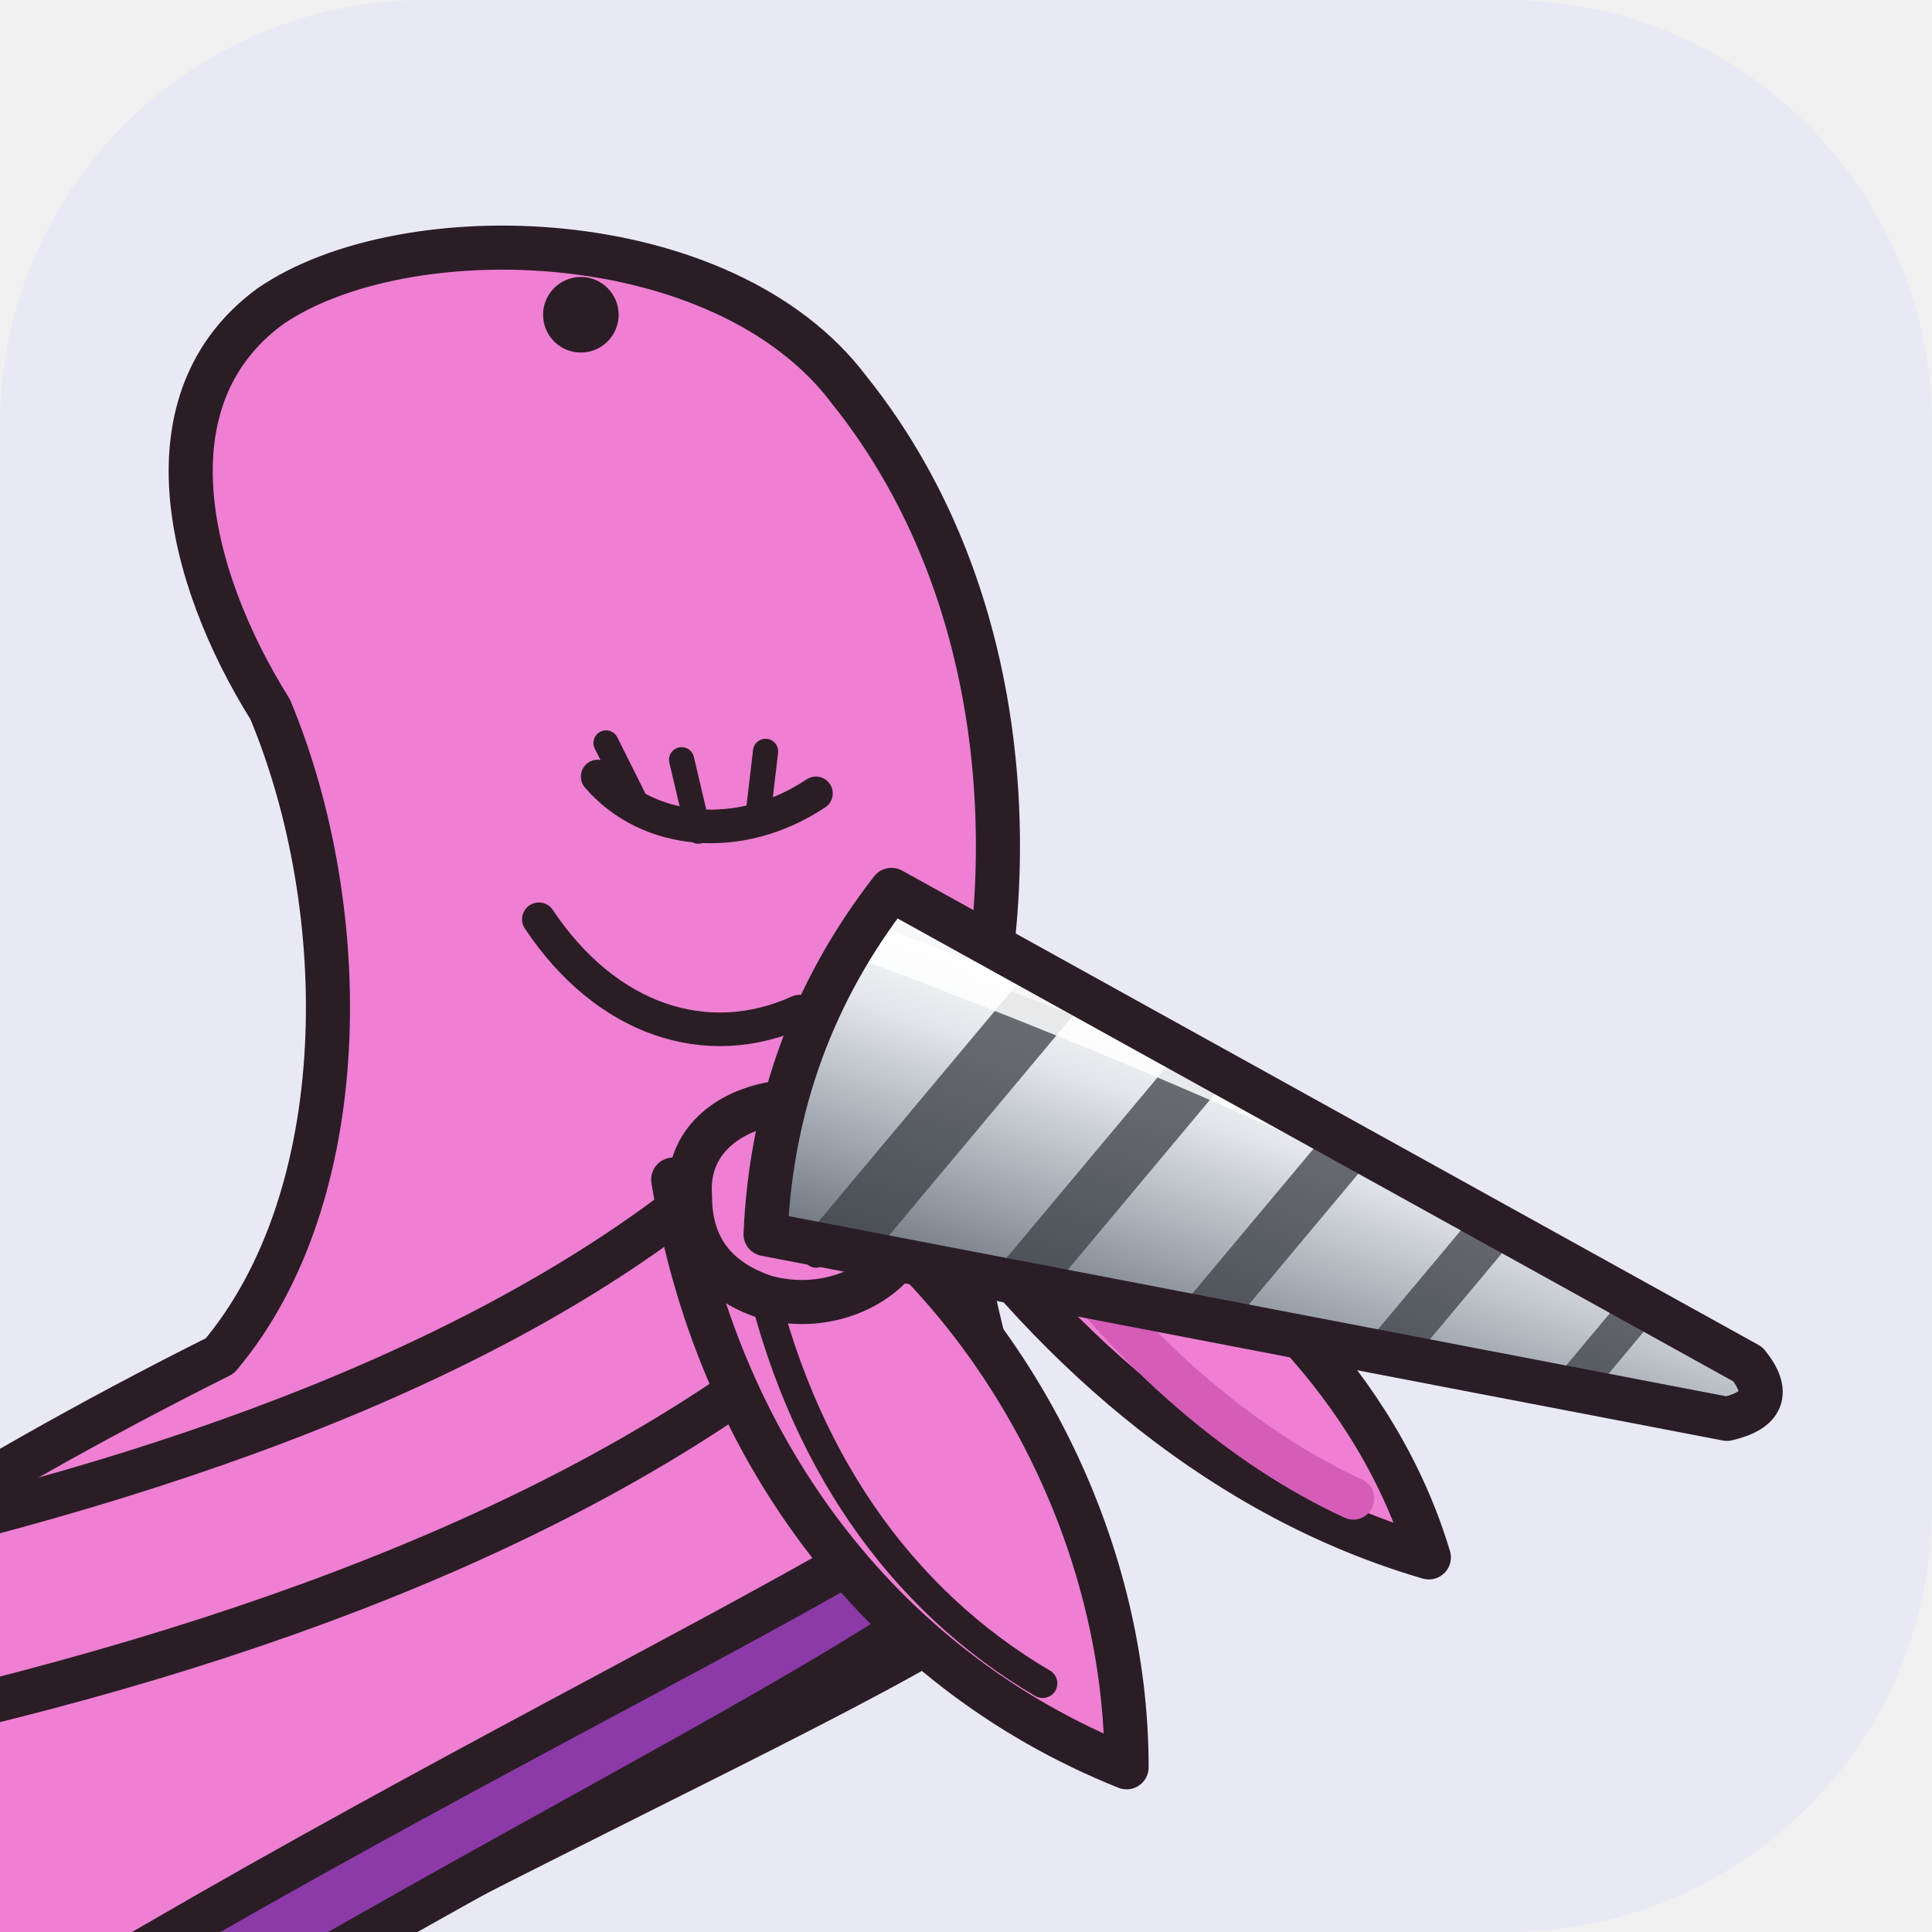
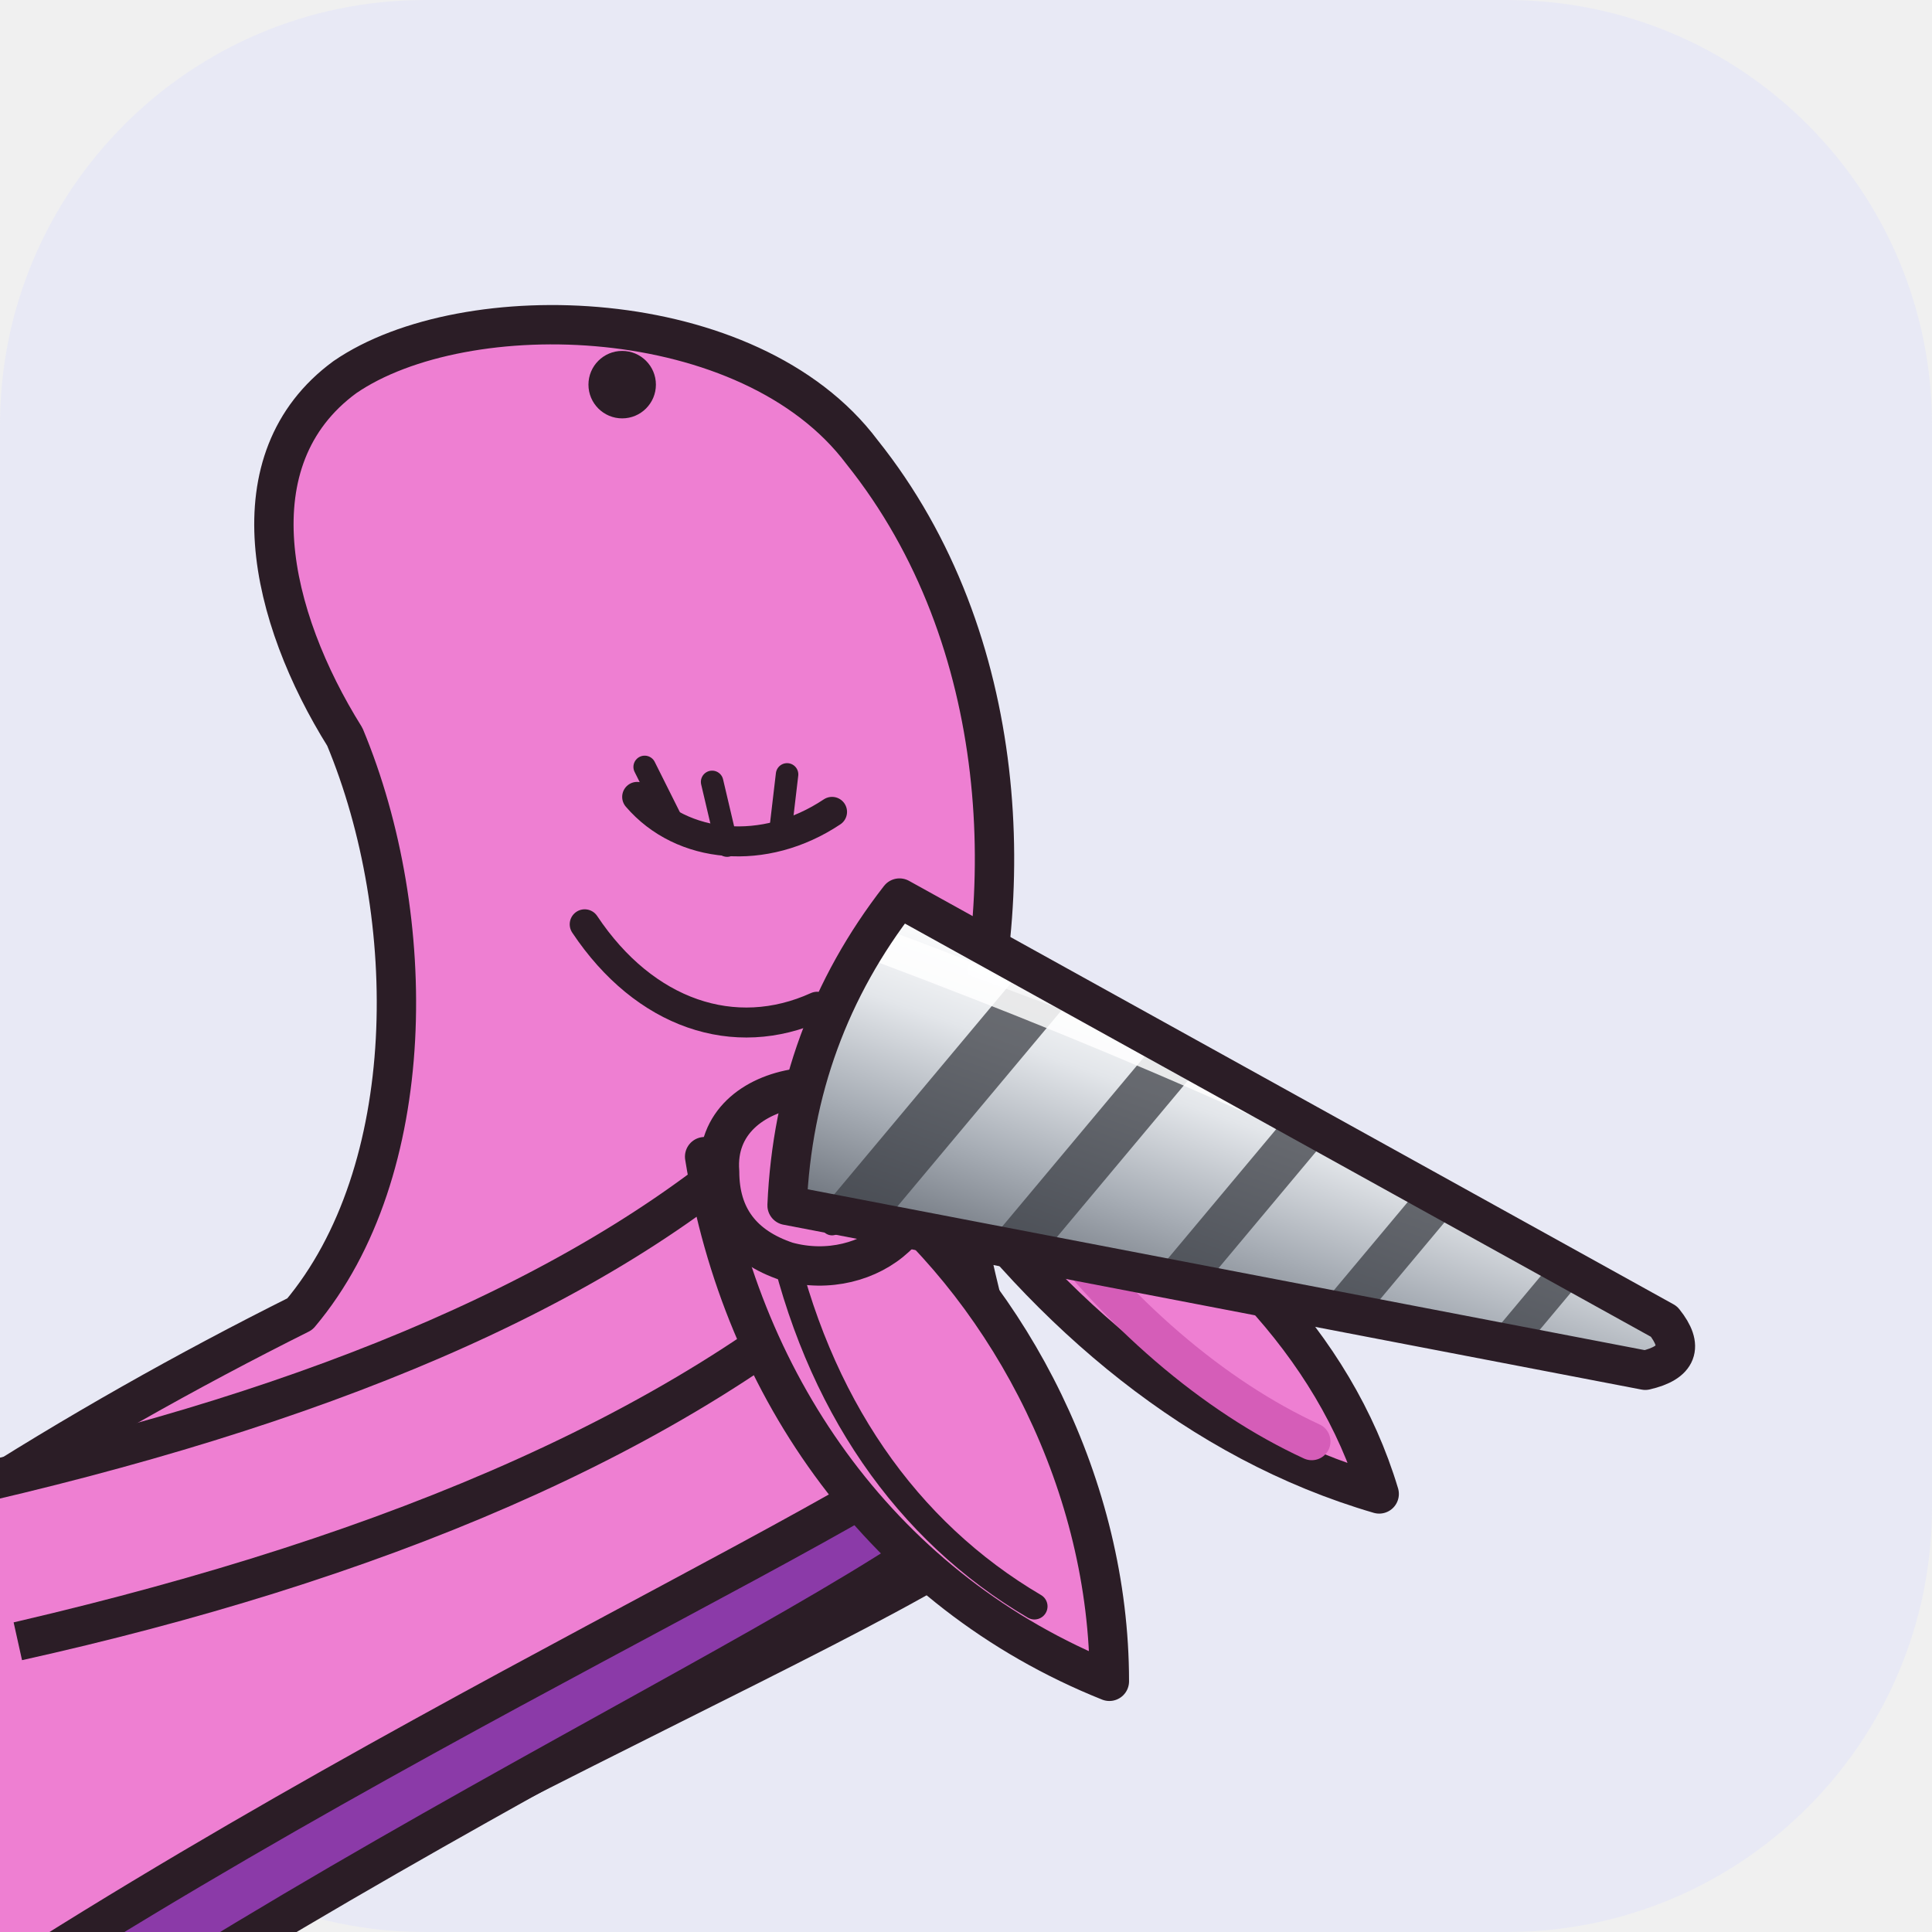
- <svg xmlns="http://www.w3.org/2000/svg" xmlns:xlink="http://www.w3.org/1999/xlink" viewBox="84.9 -228.1 216.3 216.3">
-   <rect x="84.9" y="-228.1" width="216.3" height="216.3" rx="47.6" fill="#e8e9f5" />
+ <svg xmlns="http://www.w3.org/2000/svg" xmlns:xlink="http://www.w3.org/1999/xlink" viewBox="71.9 -241.1 242.3 242.3">
+   <rect x="71.9" y="-241.1" width="242.3" height="242.3" rx="53.3" fill="#e8e9f5" />
  <defs>
    <clipPath id="icing-clip">
      <path d="M-215 60 A215 127 0 0 1 215 60 L209.0 72.3 L203.0 78.2 L197.0 83.0 L191.0 87.4 L185.0 91.8 L179.0 96.2 L173.0 100.5 L167.0 104.7 L161.0 108.6 L155.0 112.0 L149.0 114.9 L143.0 117.1 L137.0 118.7 L131.0 119.6 L125.0 119.9 L119.0 119.8 L113.0 119.4 L107.0 118.9 L101.0 118.5 L95.0 118.4 L89.0 118.7 L83.0 119.5 L77.0 120.7 L71.0 122.3 L65.0 124.3 L59.0 126.5 L53.0 128.7 L47.0 130.7 L41.0 132.4 L35.0 133.6 L29.0 134.2 L23.0 134.2 L17.0 133.7 L11.0 132.6 L5.0 131.2 L-1.0 129.6 L-7.0 127.9 L-13.0 126.4 L-19.0 125.2 L-25.0 124.5 L-31.0 124.2 L-37.0 124.4 L-43.0 125.0 L-49.0 126.0 L-55.0 127.1 L-61.0 128.2 L-67.0 129.1 L-73.0 129.7 L-79.0 129.7 L-85.0 129.2 L-91.0 128.0 L-97.0 126.2 L-103.0 124.0 L-109.0 121.3 L-115.0 118.5 L-121.0 115.6 L-127.0 112.9 L-133.0 110.4 L-139.0 108.3 L-145.0 106.7 L-151.0 105.4 L-157.0 104.5 L-163.0 103.7 L-169.0 103.0 L-175.0 102.0 L-181.0 100.6 L-187.0 98.6 L-193.0 95.6 L-199.0 91.4 L-205.0 85.7 L-211.0 77.1 L-215.0 62.9 Z" />
    </clipPath>
    <g id="donut">
      <ellipse cx="0" cy="60" rx="215" ry="127" fill="#b8692c" />
      <path d="M-215 60 A215 127 0 0 1 215 60 L209.0 72.3 L203.0 78.2 L197.0 83.0 L191.0 87.4 L185.0 91.8 L179.0 96.2 L173.0 100.5 L167.0 104.7 L161.0 108.6 L155.0 112.0 L149.0 114.9 L143.0 117.1 L137.0 118.7 L131.0 119.6 L125.0 119.9 L119.0 119.8 L113.0 119.4 L107.0 118.9 L101.0 118.5 L95.0 118.4 L89.0 118.7 L83.0 119.5 L77.0 120.7 L71.0 122.3 L65.0 124.3 L59.0 126.5 L53.0 128.7 L47.0 130.7 L41.0 132.4 L35.0 133.6 L29.0 134.2 L23.0 134.2 L17.0 133.7 L11.0 132.6 L5.0 131.2 L-1.0 129.6 L-7.0 127.9 L-13.0 126.4 L-19.0 125.2 L-25.0 124.5 L-31.0 124.2 L-37.0 124.4 L-43.0 125.0 L-49.0 126.0 L-55.0 127.1 L-61.0 128.2 L-67.0 129.1 L-73.0 129.7 L-79.0 129.7 L-85.0 129.2 L-91.0 128.0 L-97.0 126.2 L-103.0 124.0 L-109.0 121.3 L-115.0 118.5 L-121.0 115.6 L-127.0 112.9 L-133.0 110.4 L-139.0 108.3 L-145.0 106.7 L-151.0 105.4 L-157.0 104.5 L-163.0 103.7 L-169.0 103.0 L-175.0 102.0 L-181.0 100.6 L-187.0 98.6 L-193.0 95.6 L-199.0 91.4 L-205.0 85.7 L-211.0 77.1 L-215.0 62.9 Z" fill="#f3d9ab" />
      <g clip-path="url(#icing-clip)">
        <path d="M-212.0 30.0 C-212.0 28.3 -206.8 21.4 -201.5 21.4 C-196.2 21.4 -191.0 29.1 -191.0 30.0 C-191.0 28.1 -185.8 20.5 -180.5 20.5 C-175.2 20.5 -170.0 29.1 -170.0 30.0 C-169.2 27.7 -160.9 20.1 -155.9 21.8 C-150.9 23.6 -149.6 35.8 -150.0 37.0 C-149.4 35.4 -142.1 30.5 -137.1 32.3 C-132.1 34.0 -129.7 43.2 -130.0 44.0 C-128.9 42.5 -120.9 39.4 -117.1 42.2 C-113.4 44.9 -114.5 54.3 -115.0 55.0 C-113.9 53.4 -105.5 49.9 -101.8 52.7 C-98.0 55.4 -99.4 65.2 -100.0 66.0 C-98.8 65.8 -92.3 69.2 -90.6 73.2 C-88.8 77.2 -92.4 81.9 -93.0 82.0 C-91.3 81.8 -82.9 84.9 -81.2 88.9 C-79.4 92.9 -85.2 97.9 -86.0 98.0 C-84.0 97.9 -75.3 102.8 -74.6 108.1 C-73.8 113.3 -82.0 119.0 -83.0 119.0 C-80.8 118.9 -71.0 123.8 -70.3 129.0 C-69.5 134.3 -78.9 140.0 -80.0 140.0 L-80 230 H-260 V30 Z" fill="#b8692c" />
        <path d="M-190 62 q6 4 10 0 M-158 80 q6 4 10 0 M-176 108 q6 4 10 0 M-130 100 q6 4 10 0 M-112 128 q6 4 10 0" fill="none" stroke="#8e4c1c" stroke-width="3.5" stroke-linecap="round" opacity="0.7" />
        <path d="M-212.0 30.0 C-212.0 28.3 -206.8 21.4 -201.5 21.4 C-196.2 21.4 -191.0 29.1 -191.0 30.0 C-191.0 28.1 -185.8 20.5 -180.5 20.5 C-175.2 20.5 -170.0 29.1 -170.0 30.0 C-169.2 27.7 -160.9 20.1 -155.9 21.8 C-150.9 23.6 -149.6 35.8 -150.0 37.0 C-149.4 35.4 -142.1 30.5 -137.1 32.3 C-132.1 34.0 -129.7 43.2 -130.0 44.0 C-128.9 42.5 -120.9 39.4 -117.1 42.2 C-113.4 44.9 -114.5 54.3 -115.0 55.0 C-113.9 53.4 -105.5 49.9 -101.8 52.7 C-98.0 55.4 -99.4 65.2 -100.0 66.0 C-98.8 65.8 -92.3 69.2 -90.6 73.2 C-88.8 77.2 -92.4 81.9 -93.0 82.0 C-91.3 81.8 -82.9 84.9 -81.2 88.9 C-79.4 92.9 -85.2 97.9 -86.0 98.0 C-84.0 97.9 -75.3 102.8 -74.6 108.1 C-73.8 113.3 -82.0 119.0 -83.0 119.0 C-80.8 118.9 -71.0 123.8 -70.3 129.0 C-69.5 134.3 -78.9 140.0 -80.0 140.0" fill="none" stroke="#2b1d26" stroke-width="5" stroke-linejoin="round" />
      </g>
      <path d="M-215 60 A215 127 0 0 1 215 60 L209.0 72.3 L203.0 78.2 L197.0 83.0 L191.0 87.4 L185.0 91.8 L179.0 96.2 L173.0 100.5 L167.0 104.7 L161.0 108.6 L155.0 112.0 L149.0 114.9 L143.0 117.1 L137.0 118.7 L131.0 119.6 L125.0 119.9 L119.0 119.8 L113.0 119.4 L107.0 118.9 L101.0 118.5 L95.0 118.4 L89.0 118.7 L83.0 119.5 L77.0 120.7 L71.0 122.3 L65.0 124.3 L59.0 126.5 L53.0 128.7 L47.0 130.7 L41.0 132.4 L35.0 133.6 L29.0 134.2 L23.0 134.2 L17.0 133.7 L11.0 132.6 L5.0 131.2 L-1.0 129.6 L-7.0 127.9 L-13.0 126.4 L-19.0 125.2 L-25.0 124.5 L-31.0 124.2 L-37.0 124.4 L-43.0 125.0 L-49.0 126.0 L-55.0 127.1 L-61.0 128.2 L-67.0 129.1 L-73.0 129.7 L-79.0 129.7 L-85.0 129.2 L-91.0 128.0 L-97.0 126.2 L-103.0 124.0 L-109.0 121.3 L-115.0 118.5 L-121.0 115.6 L-127.0 112.9 L-133.0 110.4 L-139.0 108.3 L-145.0 106.7 L-151.0 105.4 L-157.0 104.5 L-163.0 103.7 L-169.0 103.0 L-175.0 102.0 L-181.0 100.6 L-187.0 98.6 L-193.0 95.6 L-199.0 91.4 L-205.0 85.7 L-211.0 77.1 L-215.0 62.9 Z" fill="none" stroke="#2b1d26" stroke-width="5" stroke-linejoin="round" />
      <ellipse cx="0" cy="60" rx="215" ry="127" fill="none" stroke="#2b1d26" stroke-width="5" />
      <rect x="-159.5" y="-16.9" width="18" height="9" rx="4.5" fill="#2b8fb8" stroke="#2b1d26" stroke-width="2.2" transform="rotate(-22 -150.5 -12.4)" />
      <rect x="134.4" y="-2.2" width="18" height="9" rx="4.5" fill="#3b6fd9" stroke="#2b1d26" stroke-width="2.2" transform="rotate(45 143.4 2.3)" />
      <rect x="108.8" y="88.7" width="18" height="9" rx="4.5" fill="#2b8fb8" stroke="#2b1d26" stroke-width="2.2" transform="rotate(38 117.8 93.2)" />
      <rect x="-41.8" y="101.6" width="18" height="9" rx="4.5" fill="#d8363c" stroke="#2b1d26" stroke-width="2.2" transform="rotate(28 -32.8 106.1)" />
      <rect x="96.8" y="60.7" width="18" height="9" rx="4.5" fill="#3b6fd9" stroke="#2b1d26" stroke-width="2.2" transform="rotate(40 105.8 65.2)" />
      <rect x="69.1" y="65.5" width="18" height="9" rx="4.5" fill="#3b6fd9" stroke="#2b1d26" stroke-width="2.2" transform="rotate(4 78.1 70.0)" />
      <rect x="-19.4" y="80.9" width="18" height="9" rx="4.5" fill="#3b6fd9" stroke="#2b1d26" stroke-width="2.2" transform="rotate(-57 -10.4 85.4)" />
      <rect x="-61.3" y="59.2" width="18" height="9" rx="4.5" fill="#7a3fc0" stroke="#2b1d26" stroke-width="2.2" transform="rotate(4 -52.3 63.7)" />
      <rect x="61.5" y="-54.5" width="18" height="9" rx="4.5" fill="#f08a24" stroke="#2b1d26" stroke-width="2.2" transform="rotate(-49 70.5 -50.0)" />
      <rect x="-125.5" y="-30.5" width="18" height="9" rx="4.5" fill="#2b8fb8" stroke="#2b1d26" stroke-width="2.2" transform="rotate(-58 -116.5 -26.0)" />
      <rect x="-73.0" y="-54.8" width="18" height="9" rx="4.5" fill="#7a3fc0" stroke="#2b1d26" stroke-width="2.2" transform="rotate(14 -64.0 -50.3)" />
      <rect x="122.5" y="-30.7" width="18" height="9" rx="4.5" fill="#d8363c" stroke="#2b1d26" stroke-width="2.2" transform="rotate(-14 131.5 -26.2)" />
      <rect x="8.3" y="-60.5" width="18" height="9" rx="4.5" fill="#d8363c" stroke="#2b1d26" stroke-width="2.2" transform="rotate(-0 17.3 -56.0)" />
      <rect x="136.3" y="88.1" width="18" height="9" rx="4.5" fill="#7a3fc0" stroke="#2b1d26" stroke-width="2.2" transform="rotate(-5 145.3 92.6)" />
      <rect x="4.0" y="106.5" width="18" height="9" rx="4.5" fill="#7a3fc0" stroke="#2b1d26" stroke-width="2.2" transform="rotate(-51 13.0 111.0)" />
      <rect x="173.6" y="32.8" width="18" height="9" rx="4.5" fill="#2fa64e" stroke="#2b1d26" stroke-width="2.2" transform="rotate(57 182.6 37.3)" />
      <rect x="127.2" y="39.9" width="18" height="9" rx="4.5" fill="#7a3fc0" stroke="#2b1d26" stroke-width="2.2" transform="rotate(-37 136.2 44.4)" />
      <rect x="-105.3" y="26.5" width="18" height="9" rx="4.5" fill="#d8363c" stroke="#2b1d26" stroke-width="2.2" transform="rotate(-41 -96.3 31.0)" />
      <rect x="-8.3" y="51.6" width="18" height="9" rx="4.5" fill="#3b6fd9" stroke="#2b1d26" stroke-width="2.2" transform="rotate(-22 0.7 56.1)" />
      <rect x="36.0" y="45.7" width="18" height="9" rx="4.5" fill="#7a3fc0" stroke="#2b1d26" stroke-width="2.2" transform="rotate(-42 45.0 50.2)" />
      <rect x="44.8" y="111.5" width="18" height="9" rx="4.5" fill="#3b6fd9" stroke="#2b1d26" stroke-width="2.2" transform="rotate(0 53.8 116.0)" />
      <rect x="14.4" y="72.9" width="18" height="9" rx="4.5" fill="#2fa64e" stroke="#2b1d26" stroke-width="2.2" transform="rotate(46 23.4 77.4)" />
      <rect x="41.5" y="84.6" width="18" height="9" rx="4.5" fill="#2fa64e" stroke="#2b1d26" stroke-width="2.2" transform="rotate(-45 50.5 89.1)" />
      <rect x="83.9" y="33.6" width="18" height="9" rx="4.5" fill="#2b8fb8" stroke="#2b1d26" stroke-width="2.2" transform="rotate(-26 92.9 38.1)" />
      <rect x="163.6" y="6.6" width="18" height="9" rx="4.5" fill="#2b8fb8" stroke="#2b1d26" stroke-width="2.2" transform="rotate(-18 172.6 11.1)" />
      <rect x="174.1" y="70.5" width="18" height="9" rx="4.5" fill="#3b6fd9" stroke="#2b1d26" stroke-width="2.2" transform="rotate(23 183.1 75.0)" />
      <rect x="-103.0" y="-47.8" width="18" height="9" rx="4.5" fill="#f08a24" stroke="#2b1d26" stroke-width="2.2" transform="rotate(-58 -94.0 -43.3)" />
      <rect x="69.8" y="97.1" width="18" height="9" rx="4.5" fill="#d8363c" stroke="#2b1d26" stroke-width="2.2" transform="rotate(-47 78.8 101.6)" />
      <rect x="-132.4" y="0.4" width="18" height="9" rx="4.5" fill="#f08a24" stroke="#2b1d26" stroke-width="2.2" transform="rotate(58 -123.4 4.9)" />
      <rect x="96.1" y="-44.0" width="18" height="9" rx="4.5" fill="#d8363c" stroke="#2b1d26" stroke-width="2.2" transform="rotate(35 105.1 -39.5)" />
      <rect x="-35.8" y="45.6" width="18" height="9" rx="4.5" fill="#2fa64e" stroke="#2b1d26" stroke-width="2.2" transform="rotate(-59 -26.8 50.1)" />
      <rect x="-79.2" y="37.5" width="18" height="9" rx="4.5" fill="#7a3fc0" stroke="#2b1d26" stroke-width="2.2" transform="rotate(-59 -70.2 42.0)" />
      <rect x="108.5" y="10.6" width="18" height="9" rx="4.5" fill="#7a3fc0" stroke="#2b1d26" stroke-width="2.2" transform="rotate(39 117.5 15.1)" />
      <rect x="-42.5" y="-59.0" width="18" height="9" rx="4.5" fill="#2b8fb8" stroke="#2b1d26" stroke-width="2.2" transform="rotate(-51 -33.5 -54.5)" />
      <rect x="149.7" y="58.3" width="18" height="9" rx="4.5" fill="#2b8fb8" stroke="#2b1d26" stroke-width="2.2" transform="rotate(36 158.7 62.8)" />
      <ellipse cx="0" cy="-2" rx="108" ry="46" fill="#8b3aa8" stroke="#2b1d26" stroke-width="5" />
    </g>
    <clipPath id="front-rim">
      <path d="M-260 220 H260 V44 H108 V-2 A108 46 0 0 1 -108 -2 V44 H-260 Z" />
    </clipPath>
    <linearGradient id="horn-silver" gradientUnits="userSpaceOnUse" x1="919" y1="160" x2="891" y2="240">
      <stop offset="0" stop-color="#ffffff" />
      <stop offset="0.3" stop-color="#e3e6ea" />
      <stop offset="0.65" stop-color="#a7adb5" />
      <stop offset="1" stop-color="#6c727b" />
    </linearGradient>
    <g id="narwhal" transform="translate(0 60) scale(0.47) translate(-527 -560)" stroke="#2b1d26" stroke-width="10.5" stroke-linejoin="round" stroke-linecap="round">
      <g id="leg-back">
        <clipPath id="leg-back-shape">
          <path d="M290 336 L100 120 C92 106 110 90 124 100 L332 300 Z" />
        </clipPath>
        <path d="M290 336 L100 120 C92 106 110 90 124 100 L332 300 Z" fill="#ee7fd2" stroke="none" />
        <circle cx="104" cy="104" r="24" fill="#8b3aa8" stroke="none" clip-path="url(#leg-back-shape)" />
        <path d="M290 336 L100 120 C92 106 110 90 124 100 L332 300 Z" fill="none" />
      </g>
      <g id="body">
        <path d="M450 545 C520 420 640 330 760 270 C792 232 792 164 772 116                C752 84 742 42 772 20 C804 -2 880 0 910 40 C950 90 952 160 936 210                C930 258 962 298 942 330 C890 365 700 440 580 545 Z" fill="#ee7fd2" />
        <path d="M936 326 C880 368 700 446 590 550 L548 550 C660 444 836 362 912 318 Z" fill="#8b3aa8" />
        <circle cx="846" cy="22" r="9" fill="#2b1d26" stroke="none" />
        <path d="M850 132 C862 146 884 148 902 136" fill="none" stroke-width="8" />
        <path d="M860 140 L852 124 M874 145 L870 128 M888 143 L890 126" fill="none" stroke-width="6" />
        <path d="M836 166 C852 190 876 198 898 188" fill="none" stroke-width="8" />
      </g>
      <g id="arm">
        <path d="M680 336 C770 316 850 284 902 236" fill="none" stroke-width="54" stroke-linecap="butt" />
        <path d="M672 338 C770 316 850 284 902 236" fill="none" stroke="#ee7fd2" stroke-width="33" stroke-linecap="butt" />
      </g>
      <g id="ears">
        <path d="M930 228 C960 270 1000 304 1048 318 C1036 278 1004 246 962 222 Z" fill="#ee7fd2" />
        <path d="M956 240 C978 270 1004 292 1030 304" fill="none" stroke="#d55db8" stroke-width="10" />
        <path d="M868 228 C878 290 916 344 976 368 C976 316 950 266 914 236 Z" fill="#ee7fd2" />
        <path d="M888 248 C898 294 922 328 956 348" fill="none" stroke-width="7" />
      </g>
      <g id="hand">
        <path d="M872 232 C870 206 912 202 924 222 C934 244 912 262 890 256 C878 252 872 244 872 232 Z" fill="#ee7fd2" />
        <path d="M898 222 C906 228 908 238 902 246 M912 218 C920 226 922 236 916 244" fill="none" stroke-width="6" />
      </g>
      <g id="horn">
        <clipPath id="horn-shape">
          <path d="M920 159 L1124 272 Q1132 282 1119 285 L890 241 Q892 195 920 159 Z" />
        </clipPath>
        <path d="M920 159 L1124 272 Q1132 282 1119 285 L890 241 Q892 195 920 159 Z" fill="url(#horn-silver)" stroke="none" />
        <g clip-path="url(#horn-shape)">
          <path d="M894 260 L976 162" stroke="#3c3f45" stroke-width="15" opacity="0.75" />
          <path d="M933 274 L1015 176" stroke="#3c3f45" stroke-width="13" opacity="0.75" />
          <path d="M972 288 L1054 190" stroke="#3c3f45" stroke-width="12" opacity="0.75" />
          <path d="M1011 302 L1093 204" stroke="#3c3f45" stroke-width="11" opacity="0.75" />
          <path d="M1050 316 L1132 218" stroke="#3c3f45" stroke-width="9" opacity="0.75" />
          <path d="M916 172 C980 196 1050 226 1112 262" fill="none" stroke="#ffffff" stroke-width="9" opacity="0.85" />
          <path d="M940 178 C990 196 1030 214 1060 228" fill="none" stroke="#ffffff" stroke-width="4" opacity="0.6" />
        </g>
        <path d="M920 159 L1124 272 Q1132 282 1119 285 L890 241 Q892 195 920 159 Z" fill="none" />
      </g>
      <g id="leg-front">
        <clipPath id="leg-front-shape">
          <path d="M40 190 C35 168 60 158 76 172 C200 270 380 330 480 400                C562 452 562 542 500 544 C440 546 400 520 360 482 C260 392 140 282 40 190 Z" />
        </clipPath>
        <path d="M40 190 C35 168 60 158 76 172 C200 270 380 330 480 400                C562 452 562 542 500 544 C440 546 400 520 360 482 C260 392 140 282 40 190 Z" fill="#ee7fd2" stroke="none" />
        <circle cx="50" cy="178" r="24" fill="#8b3aa8" stroke="none" clip-path="url(#leg-front-shape)" />
        <path d="M40 190 C35 168 60 158 76 172 C200 270 380 330 480 400                C562 452 562 542 500 544 C440 546 400 520 360 482 C260 392 140 282 40 190 Z" fill="none" />
        <path d="M470 470 C490 490 504 512 506 530" fill="none" stroke="#d55db8" stroke-width="12" />
      </g>
    </g>
    <g id="float">
      <use href="#donut" xlink:href="#donut" />
      <use href="#narwhal" xlink:href="#narwhal" />
      <use href="#donut" xlink:href="#donut" clip-path="url(#front-rim)" />
    </g>
  </defs>
  <use href="#narwhal" xlink:href="#narwhal" />
</svg>
